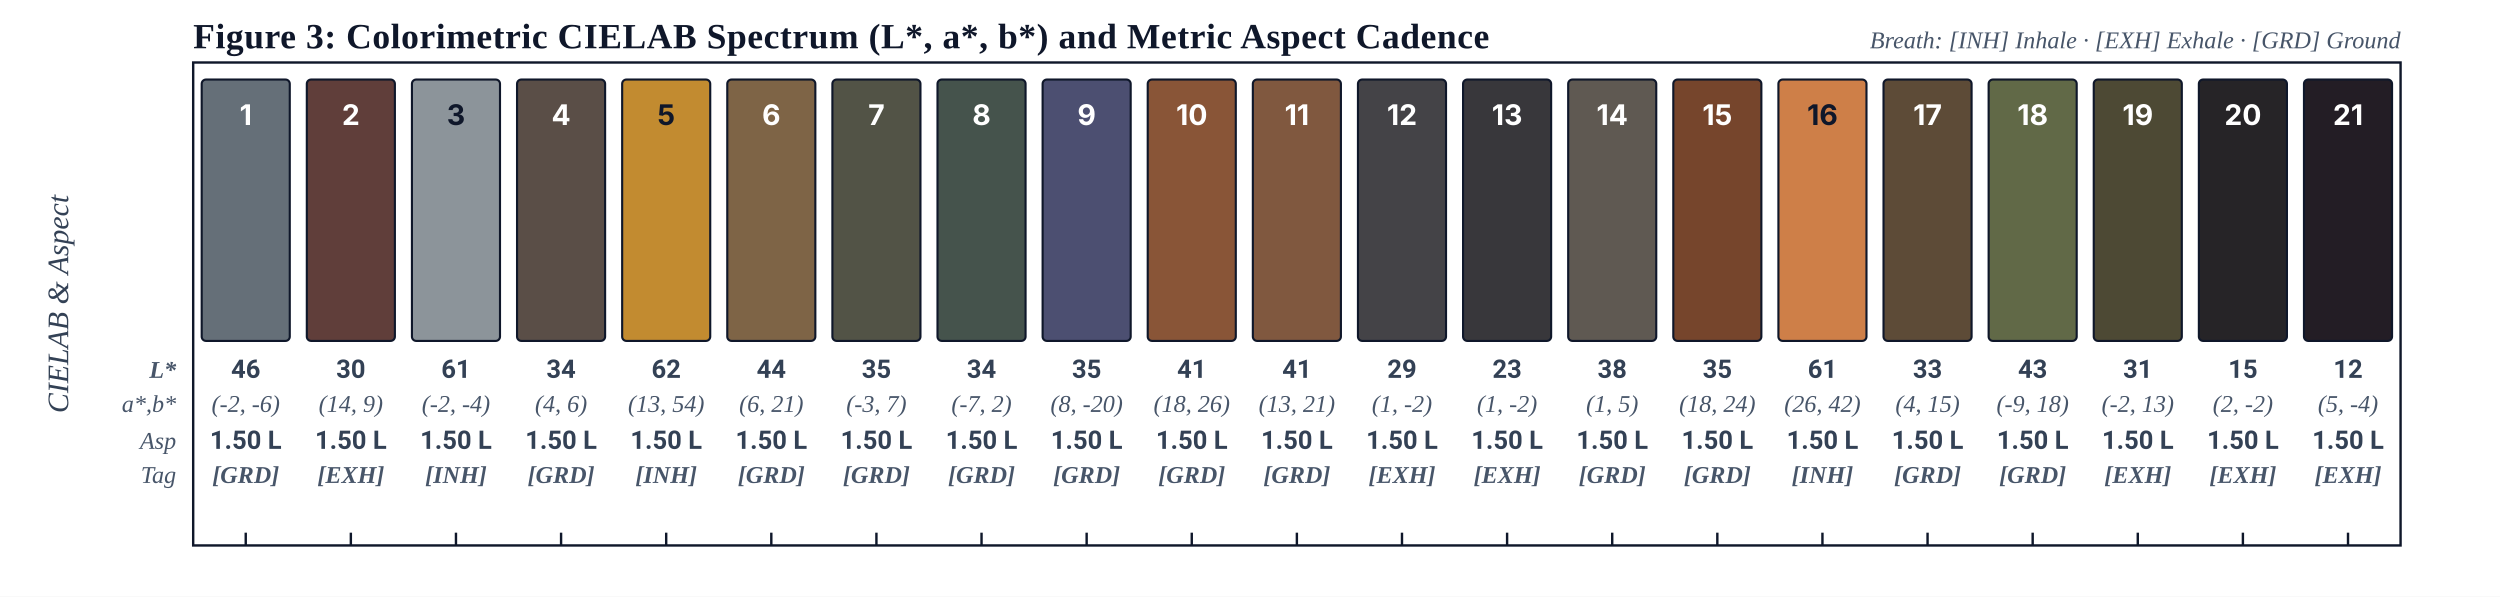
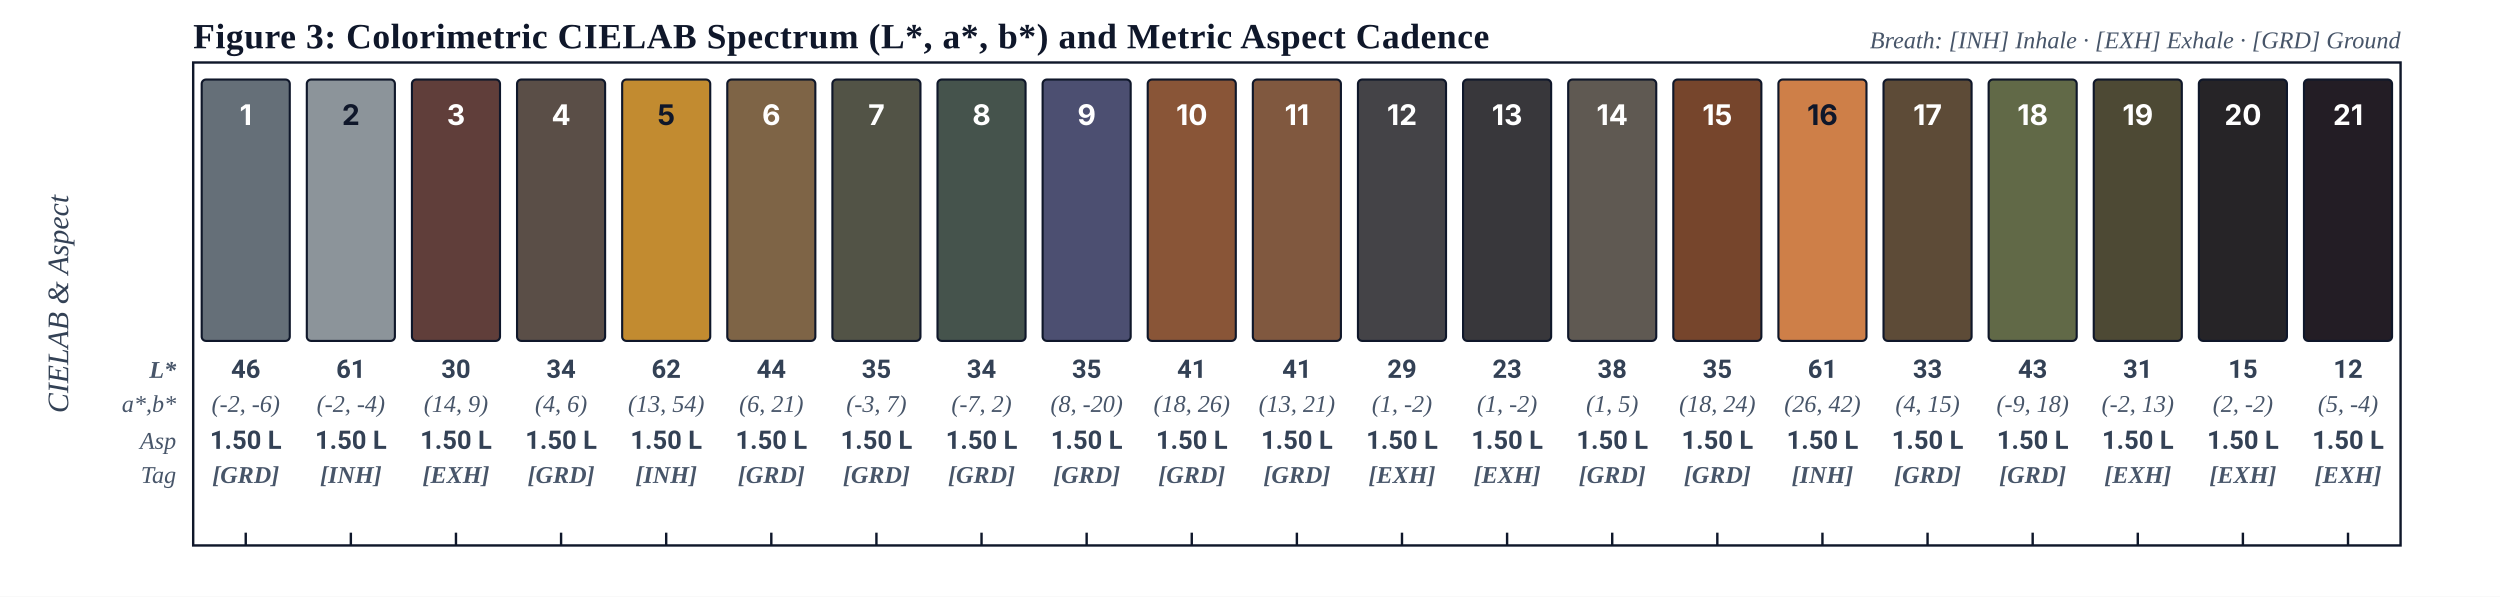
<svg xmlns="http://www.w3.org/2000/svg" viewBox="0 0 880 210" width="100%" height="100%">
  <style>
    .paper-bg { fill: #ffffff; }
    .spine-box { fill: #ffffff; stroke: #0f172a; stroke-width: 0.85; }
    .tick-line { stroke: #0f172a; stroke-width: 0.85; }
    .fig-heading { fill: #0f172a; font-family: "Times New Roman", Times, "Nimbus Roman No9 L", "Liberation Serif", serif; font-size: 12.5px; font-weight: bold; letter-spacing: 0.2px; }
    .axis-title { fill: #334155; font-family: "Times New Roman", Times, "Nimbus Roman No9 L", "Liberation Serif", serif; font-size: 10.5px; font-style: italic; }
    .tick-label { fill: #334155; font-family: -apple-system, BlinkMacSystemFont, "Segoe UI", Roboto, Helvetica, Arial, sans-serif; font-size: 9px; font-variant-numeric: tabular-nums; }
    .threshold-label { fill: #475569; font-family: "Times New Roman", Times, "Nimbus Roman No9 L", "Liberation Serif", serif; font-size: 8.5px; font-style: italic; }
  </style>
  <rect width="880" height="210" class="paper-bg" />
  <text x="68" y="17" class="fig-heading">Figure 3: Colorimetric CIELAB Spectrum (L*, a*, b*) and Metric Aspect Cadence</text>
  <rect x="68" y="22" width="777" height="170" class="spine-box" />
  <text transform="translate(24, 107) rotate(-90)" class="axis-title" text-anchor="middle">CIELAB &amp; Aspect</text>
  <text x="845" y="17" class="threshold-label" text-anchor="end">Breath: [INH] Inhale · [EXH] Exhale · [GRD] Ground</text>
  <text x="62" y="133" class="threshold-label" font-weight="bold" text-anchor="end">L*</text>
  <text x="62" y="145" class="threshold-label" text-anchor="end">a*,b*</text>
  <text x="62" y="158" class="threshold-label" text-anchor="end">Asp</text>
  <text x="62" y="170" class="threshold-label" text-anchor="end">Tag</text>
  <rect x="71" y="28" width="31" height="92" fill="rgb(101, 111, 120)" stroke="#0f172a" stroke-width="0.75" rx="1.5" />
  <text x="86.5" y="44" fill="#ffffff" font-family="-apple-system, sans-serif" font-size="10px" font-weight="bold" text-anchor="middle">1</text>
  <text x="86.5" y="133" class="tick-label" font-weight="600" text-anchor="middle">46</text>
  <text x="86.5" y="145" class="threshold-label" text-anchor="middle">(-2, -6)</text>
  <text x="86.5" y="158" class="tick-label" font-weight="bold" text-anchor="middle">1.50 L</text>
  <text x="86.5" y="170" class="threshold-label" fill="#475569" font-size="7.5px" font-weight="bold" text-anchor="middle">[GRD]</text>
  <line x1="86.5" y1="187.5" x2="86.5" y2="192" class="tick-line" />
-   <rect x="108" y="28" width="31" height="92" fill="rgb(96, 62, 58)" stroke="#0f172a" stroke-width="0.75" rx="1.5" />
-   <text x="123.5" y="44" fill="#ffffff" font-family="-apple-system, sans-serif" font-size="10px" font-weight="bold" text-anchor="middle">2</text>
-   <text x="123.5" y="133" class="tick-label" font-weight="600" text-anchor="middle">30</text>
-   <text x="123.5" y="145" class="threshold-label" text-anchor="middle">(14, 9)</text>
+   <rect x="108" y="28" width="31" height="92" fill="rgb(140, 148, 154)" stroke="#0f172a" stroke-width="0.75" rx="1.5" />
+   <text x="123.5" y="44" fill="#0f172a" font-family="-apple-system, sans-serif" font-size="10px" font-weight="bold" text-anchor="middle">2</text>
+   <text x="123.5" y="133" class="tick-label" font-weight="600" text-anchor="middle">61</text>
+   <text x="123.5" y="145" class="threshold-label" text-anchor="middle">(-2, -4)</text>
  <text x="123.5" y="158" class="tick-label" font-weight="bold" text-anchor="middle">1.50 L</text>
-   <text x="123.5" y="170" class="threshold-label" fill="#b91c1c" font-size="7.5px" font-weight="bold" text-anchor="middle">[EXH]</text>
+   <text x="123.5" y="170" class="threshold-label" fill="#1d4ed8" font-size="7.5px" font-weight="bold" text-anchor="middle">[INH]</text>
  <line x1="123.5" y1="187.5" x2="123.5" y2="192" class="tick-line" />
-   <rect x="145" y="28" width="31" height="92" fill="rgb(140, 148, 154)" stroke="#0f172a" stroke-width="0.75" rx="1.5" />
-   <text x="160.5" y="44" fill="#0f172a" font-family="-apple-system, sans-serif" font-size="10px" font-weight="bold" text-anchor="middle">3</text>
-   <text x="160.5" y="133" class="tick-label" font-weight="600" text-anchor="middle">61</text>
-   <text x="160.5" y="145" class="threshold-label" text-anchor="middle">(-2, -4)</text>
+   <rect x="145" y="28" width="31" height="92" fill="rgb(96, 62, 58)" stroke="#0f172a" stroke-width="0.75" rx="1.5" />
+   <text x="160.5" y="44" fill="#ffffff" font-family="-apple-system, sans-serif" font-size="10px" font-weight="bold" text-anchor="middle">3</text>
+   <text x="160.5" y="133" class="tick-label" font-weight="600" text-anchor="middle">30</text>
+   <text x="160.5" y="145" class="threshold-label" text-anchor="middle">(14, 9)</text>
  <text x="160.5" y="158" class="tick-label" font-weight="bold" text-anchor="middle">1.50 L</text>
-   <text x="160.5" y="170" class="threshold-label" fill="#1d4ed8" font-size="7.5px" font-weight="bold" text-anchor="middle">[INH]</text>
+   <text x="160.5" y="170" class="threshold-label" fill="#b91c1c" font-size="7.5px" font-weight="bold" text-anchor="middle">[EXH]</text>
  <line x1="160.5" y1="187.5" x2="160.5" y2="192" class="tick-line" />
  <rect x="182" y="28" width="31" height="92" fill="rgb(90, 78, 71)" stroke="#0f172a" stroke-width="0.75" rx="1.5" />
  <text x="197.5" y="44" fill="#ffffff" font-family="-apple-system, sans-serif" font-size="10px" font-weight="bold" text-anchor="middle">4</text>
  <text x="197.5" y="133" class="tick-label" font-weight="600" text-anchor="middle">34</text>
  <text x="197.5" y="145" class="threshold-label" text-anchor="middle">(4, 6)</text>
  <text x="197.5" y="158" class="tick-label" font-weight="bold" text-anchor="middle">1.50 L</text>
  <text x="197.5" y="170" class="threshold-label" fill="#475569" font-size="7.5px" font-weight="bold" text-anchor="middle">[GRD]</text>
  <line x1="197.5" y1="187.5" x2="197.5" y2="192" class="tick-line" />
  <rect x="219" y="28" width="31" height="92" fill="rgb(194, 139, 48)" stroke="#0f172a" stroke-width="0.75" rx="1.5" />
  <text x="234.5" y="44" fill="#0f172a" font-family="-apple-system, sans-serif" font-size="10px" font-weight="bold" text-anchor="middle">5</text>
  <text x="234.5" y="133" class="tick-label" font-weight="600" text-anchor="middle">62</text>
  <text x="234.5" y="145" class="threshold-label" text-anchor="middle">(13, 54)</text>
  <text x="234.5" y="158" class="tick-label" font-weight="bold" text-anchor="middle">1.50 L</text>
  <text x="234.5" y="170" class="threshold-label" fill="#1d4ed8" font-size="7.5px" font-weight="bold" text-anchor="middle">[INH]</text>
  <line x1="234.5" y1="187.5" x2="234.5" y2="192" class="tick-line" />
  <rect x="256" y="28" width="31" height="92" fill="rgb(126, 100, 70)" stroke="#0f172a" stroke-width="0.75" rx="1.5" />
  <text x="271.5" y="44" fill="#ffffff" font-family="-apple-system, sans-serif" font-size="10px" font-weight="bold" text-anchor="middle">6</text>
  <text x="271.5" y="133" class="tick-label" font-weight="600" text-anchor="middle">44</text>
  <text x="271.5" y="145" class="threshold-label" text-anchor="middle">(6, 21)</text>
  <text x="271.5" y="158" class="tick-label" font-weight="bold" text-anchor="middle">1.50 L</text>
  <text x="271.5" y="170" class="threshold-label" fill="#475569" font-size="7.5px" font-weight="bold" text-anchor="middle">[GRD]</text>
  <line x1="271.5" y1="187.5" x2="271.5" y2="192" class="tick-line" />
  <rect x="293" y="28" width="31" height="92" fill="rgb(82, 83, 70)" stroke="#0f172a" stroke-width="0.75" rx="1.5" />
  <text x="308.5" y="44" fill="#ffffff" font-family="-apple-system, sans-serif" font-size="10px" font-weight="bold" text-anchor="middle">7</text>
  <text x="308.5" y="133" class="tick-label" font-weight="600" text-anchor="middle">35</text>
  <text x="308.5" y="145" class="threshold-label" text-anchor="middle">(-3, 7)</text>
  <text x="308.5" y="158" class="tick-label" font-weight="bold" text-anchor="middle">1.50 L</text>
  <text x="308.5" y="170" class="threshold-label" fill="#475569" font-size="7.5px" font-weight="bold" text-anchor="middle">[GRD]</text>
  <line x1="308.5" y1="187.5" x2="308.5" y2="192" class="tick-line" />
  <rect x="330" y="28" width="31" height="92" fill="rgb(69, 83, 76)" stroke="#0f172a" stroke-width="0.75" rx="1.5" />
  <text x="345.5" y="44" fill="#ffffff" font-family="-apple-system, sans-serif" font-size="10px" font-weight="bold" text-anchor="middle">8</text>
  <text x="345.5" y="133" class="tick-label" font-weight="600" text-anchor="middle">34</text>
  <text x="345.5" y="145" class="threshold-label" text-anchor="middle">(-7, 2)</text>
  <text x="345.5" y="158" class="tick-label" font-weight="bold" text-anchor="middle">1.50 L</text>
  <text x="345.5" y="170" class="threshold-label" fill="#475569" font-size="7.5px" font-weight="bold" text-anchor="middle">[GRD]</text>
  <line x1="345.5" y1="187.5" x2="345.5" y2="192" class="tick-line" />
  <rect x="367" y="28" width="31" height="92" fill="rgb(76, 79, 113)" stroke="#0f172a" stroke-width="0.75" rx="1.5" />
  <text x="382.5" y="44" fill="#ffffff" font-family="-apple-system, sans-serif" font-size="10px" font-weight="bold" text-anchor="middle">9</text>
  <text x="382.5" y="133" class="tick-label" font-weight="600" text-anchor="middle">35</text>
  <text x="382.5" y="145" class="threshold-label" text-anchor="middle">(8, -20)</text>
  <text x="382.5" y="158" class="tick-label" font-weight="bold" text-anchor="middle">1.50 L</text>
  <text x="382.5" y="170" class="threshold-label" fill="#475569" font-size="7.5px" font-weight="bold" text-anchor="middle">[GRD]</text>
  <line x1="382.5" y1="187.5" x2="382.5" y2="192" class="tick-line" />
  <rect x="404" y="28" width="31" height="92" fill="rgb(137, 85, 55)" stroke="#0f172a" stroke-width="0.75" rx="1.5" />
  <text x="419.5" y="44" fill="#ffffff" font-family="-apple-system, sans-serif" font-size="10px" font-weight="bold" text-anchor="middle">10</text>
  <text x="419.5" y="133" class="tick-label" font-weight="600" text-anchor="middle">41</text>
  <text x="419.5" y="145" class="threshold-label" text-anchor="middle">(18, 26)</text>
  <text x="419.5" y="158" class="tick-label" font-weight="bold" text-anchor="middle">1.50 L</text>
  <text x="419.5" y="170" class="threshold-label" fill="#475569" font-size="7.5px" font-weight="bold" text-anchor="middle">[GRD]</text>
  <line x1="419.5" y1="187.5" x2="419.5" y2="192" class="tick-line" />
  <rect x="441" y="28" width="31" height="92" fill="rgb(128, 88, 63)" stroke="#0f172a" stroke-width="0.75" rx="1.5" />
  <text x="456.5" y="44" fill="#ffffff" font-family="-apple-system, sans-serif" font-size="10px" font-weight="bold" text-anchor="middle">11</text>
  <text x="456.5" y="133" class="tick-label" font-weight="600" text-anchor="middle">41</text>
  <text x="456.5" y="145" class="threshold-label" text-anchor="middle">(13, 21)</text>
  <text x="456.5" y="158" class="tick-label" font-weight="bold" text-anchor="middle">1.50 L</text>
  <text x="456.5" y="170" class="threshold-label" fill="#475569" font-size="7.5px" font-weight="bold" text-anchor="middle">[GRD]</text>
  <line x1="456.5" y1="187.5" x2="456.5" y2="192" class="tick-line" />
  <rect x="478" y="28" width="31" height="92" fill="rgb(68, 67, 71)" stroke="#0f172a" stroke-width="0.75" rx="1.5" />
  <text x="493.5" y="44" fill="#ffffff" font-family="-apple-system, sans-serif" font-size="10px" font-weight="bold" text-anchor="middle">12</text>
  <text x="493.5" y="133" class="tick-label" font-weight="600" text-anchor="middle">29</text>
  <text x="493.5" y="145" class="threshold-label" text-anchor="middle">(1, -2)</text>
  <text x="493.5" y="158" class="tick-label" font-weight="bold" text-anchor="middle">1.50 L</text>
  <text x="493.5" y="170" class="threshold-label" fill="#b91c1c" font-size="7.5px" font-weight="bold" text-anchor="middle">[EXH]</text>
  <line x1="493.5" y1="187.5" x2="493.5" y2="192" class="tick-line" />
  <rect x="515" y="28" width="31" height="92" fill="rgb(56, 55, 59)" stroke="#0f172a" stroke-width="0.75" rx="1.5" />
  <text x="530.5" y="44" fill="#ffffff" font-family="-apple-system, sans-serif" font-size="10px" font-weight="bold" text-anchor="middle">13</text>
  <text x="530.5" y="133" class="tick-label" font-weight="600" text-anchor="middle">23</text>
  <text x="530.5" y="145" class="threshold-label" text-anchor="middle">(1, -2)</text>
  <text x="530.5" y="158" class="tick-label" font-weight="bold" text-anchor="middle">1.50 L</text>
  <text x="530.5" y="170" class="threshold-label" fill="#b91c1c" font-size="7.5px" font-weight="bold" text-anchor="middle">[EXH]</text>
  <line x1="530.5" y1="187.5" x2="530.5" y2="192" class="tick-line" />
  <rect x="552" y="28" width="31" height="92" fill="rgb(95, 89, 82)" stroke="#0f172a" stroke-width="0.75" rx="1.5" />
  <text x="567.5" y="44" fill="#ffffff" font-family="-apple-system, sans-serif" font-size="10px" font-weight="bold" text-anchor="middle">14</text>
  <text x="567.5" y="133" class="tick-label" font-weight="600" text-anchor="middle">38</text>
  <text x="567.5" y="145" class="threshold-label" text-anchor="middle">(1, 5)</text>
  <text x="567.5" y="158" class="tick-label" font-weight="bold" text-anchor="middle">1.50 L</text>
  <text x="567.5" y="170" class="threshold-label" fill="#475569" font-size="7.5px" font-weight="bold" text-anchor="middle">[GRD]</text>
  <line x1="567.5" y1="187.5" x2="567.5" y2="192" class="tick-line" />
  <rect x="589" y="28" width="31" height="92" fill="rgb(118, 69, 44)" stroke="#0f172a" stroke-width="0.75" rx="1.5" />
  <text x="604.5" y="44" fill="#ffffff" font-family="-apple-system, sans-serif" font-size="10px" font-weight="bold" text-anchor="middle">15</text>
  <text x="604.5" y="133" class="tick-label" font-weight="600" text-anchor="middle">35</text>
  <text x="604.5" y="145" class="threshold-label" text-anchor="middle">(18, 24)</text>
  <text x="604.5" y="158" class="tick-label" font-weight="bold" text-anchor="middle">1.50 L</text>
  <text x="604.5" y="170" class="threshold-label" fill="#475569" font-size="7.5px" font-weight="bold" text-anchor="middle">[GRD]</text>
  <line x1="604.5" y1="187.5" x2="604.5" y2="192" class="tick-line" />
  <rect x="626" y="28" width="31" height="92" fill="rgb(206, 127, 72)" stroke="#0f172a" stroke-width="0.75" rx="1.5" />
  <text x="641.5" y="44" fill="#0f172a" font-family="-apple-system, sans-serif" font-size="10px" font-weight="bold" text-anchor="middle">16</text>
  <text x="641.5" y="133" class="tick-label" font-weight="600" text-anchor="middle">61</text>
  <text x="641.5" y="145" class="threshold-label" text-anchor="middle">(26, 42)</text>
  <text x="641.5" y="158" class="tick-label" font-weight="bold" text-anchor="middle">1.50 L</text>
  <text x="641.5" y="170" class="threshold-label" fill="#1d4ed8" font-size="7.5px" font-weight="bold" text-anchor="middle">[INH]</text>
  <line x1="641.5" y1="187.5" x2="641.5" y2="192" class="tick-line" />
  <rect x="663" y="28" width="31" height="92" fill="rgb(93, 75, 55)" stroke="#0f172a" stroke-width="0.75" rx="1.5" />
  <text x="678.5" y="44" fill="#ffffff" font-family="-apple-system, sans-serif" font-size="10px" font-weight="bold" text-anchor="middle">17</text>
  <text x="678.5" y="133" class="tick-label" font-weight="600" text-anchor="middle">33</text>
  <text x="678.5" y="145" class="threshold-label" text-anchor="middle">(4, 15)</text>
  <text x="678.5" y="158" class="tick-label" font-weight="bold" text-anchor="middle">1.50 L</text>
  <text x="678.5" y="170" class="threshold-label" fill="#475569" font-size="7.5px" font-weight="bold" text-anchor="middle">[GRD]</text>
  <line x1="678.5" y1="187.5" x2="678.5" y2="192" class="tick-line" />
  <rect x="700" y="28" width="31" height="92" fill="rgb(97, 105, 71)" stroke="#0f172a" stroke-width="0.75" rx="1.5" />
  <text x="715.5" y="44" fill="#ffffff" font-family="-apple-system, sans-serif" font-size="10px" font-weight="bold" text-anchor="middle">18</text>
  <text x="715.5" y="133" class="tick-label" font-weight="600" text-anchor="middle">43</text>
  <text x="715.5" y="145" class="threshold-label" text-anchor="middle">(-9, 18)</text>
  <text x="715.5" y="158" class="tick-label" font-weight="bold" text-anchor="middle">1.50 L</text>
  <text x="715.5" y="170" class="threshold-label" fill="#475569" font-size="7.5px" font-weight="bold" text-anchor="middle">[GRD]</text>
  <line x1="715.5" y1="187.5" x2="715.5" y2="192" class="tick-line" />
  <rect x="737" y="28" width="31" height="92" fill="rgb(77, 73, 52)" stroke="#0f172a" stroke-width="0.75" rx="1.5" />
  <text x="752.5" y="44" fill="#ffffff" font-family="-apple-system, sans-serif" font-size="10px" font-weight="bold" text-anchor="middle">19</text>
  <text x="752.5" y="133" class="tick-label" font-weight="600" text-anchor="middle">31</text>
  <text x="752.5" y="145" class="threshold-label" text-anchor="middle">(-2, 13)</text>
  <text x="752.5" y="158" class="tick-label" font-weight="bold" text-anchor="middle">1.50 L</text>
  <text x="752.5" y="170" class="threshold-label" fill="#b91c1c" font-size="7.5px" font-weight="bold" text-anchor="middle">[EXH]</text>
  <line x1="752.5" y1="187.5" x2="752.5" y2="192" class="tick-line" />
  <rect x="774" y="28" width="31" height="92" fill="rgb(38, 36, 39)" stroke="#0f172a" stroke-width="0.75" rx="1.5" />
  <text x="789.5" y="44" fill="#ffffff" font-family="-apple-system, sans-serif" font-size="10px" font-weight="bold" text-anchor="middle">20</text>
  <text x="789.5" y="133" class="tick-label" font-weight="600" text-anchor="middle">15</text>
  <text x="789.5" y="145" class="threshold-label" text-anchor="middle">(2, -2)</text>
  <text x="789.5" y="158" class="tick-label" font-weight="bold" text-anchor="middle">1.50 L</text>
  <text x="789.5" y="170" class="threshold-label" fill="#b91c1c" font-size="7.5px" font-weight="bold" text-anchor="middle">[EXH]</text>
  <line x1="789.5" y1="187.5" x2="789.5" y2="192" class="tick-line" />
  <rect x="811" y="28" width="31" height="92" fill="rgb(35, 29, 37)" stroke="#0f172a" stroke-width="0.75" rx="1.5" />
  <text x="826.5" y="44" fill="#ffffff" font-family="-apple-system, sans-serif" font-size="10px" font-weight="bold" text-anchor="middle">21</text>
  <text x="826.5" y="133" class="tick-label" font-weight="600" text-anchor="middle">12</text>
  <text x="826.5" y="145" class="threshold-label" text-anchor="middle">(5, -4)</text>
  <text x="826.5" y="158" class="tick-label" font-weight="bold" text-anchor="middle">1.50 L</text>
  <text x="826.5" y="170" class="threshold-label" fill="#b91c1c" font-size="7.5px" font-weight="bold" text-anchor="middle">[EXH]</text>
  <line x1="826.5" y1="187.5" x2="826.5" y2="192" class="tick-line" />
</svg>
